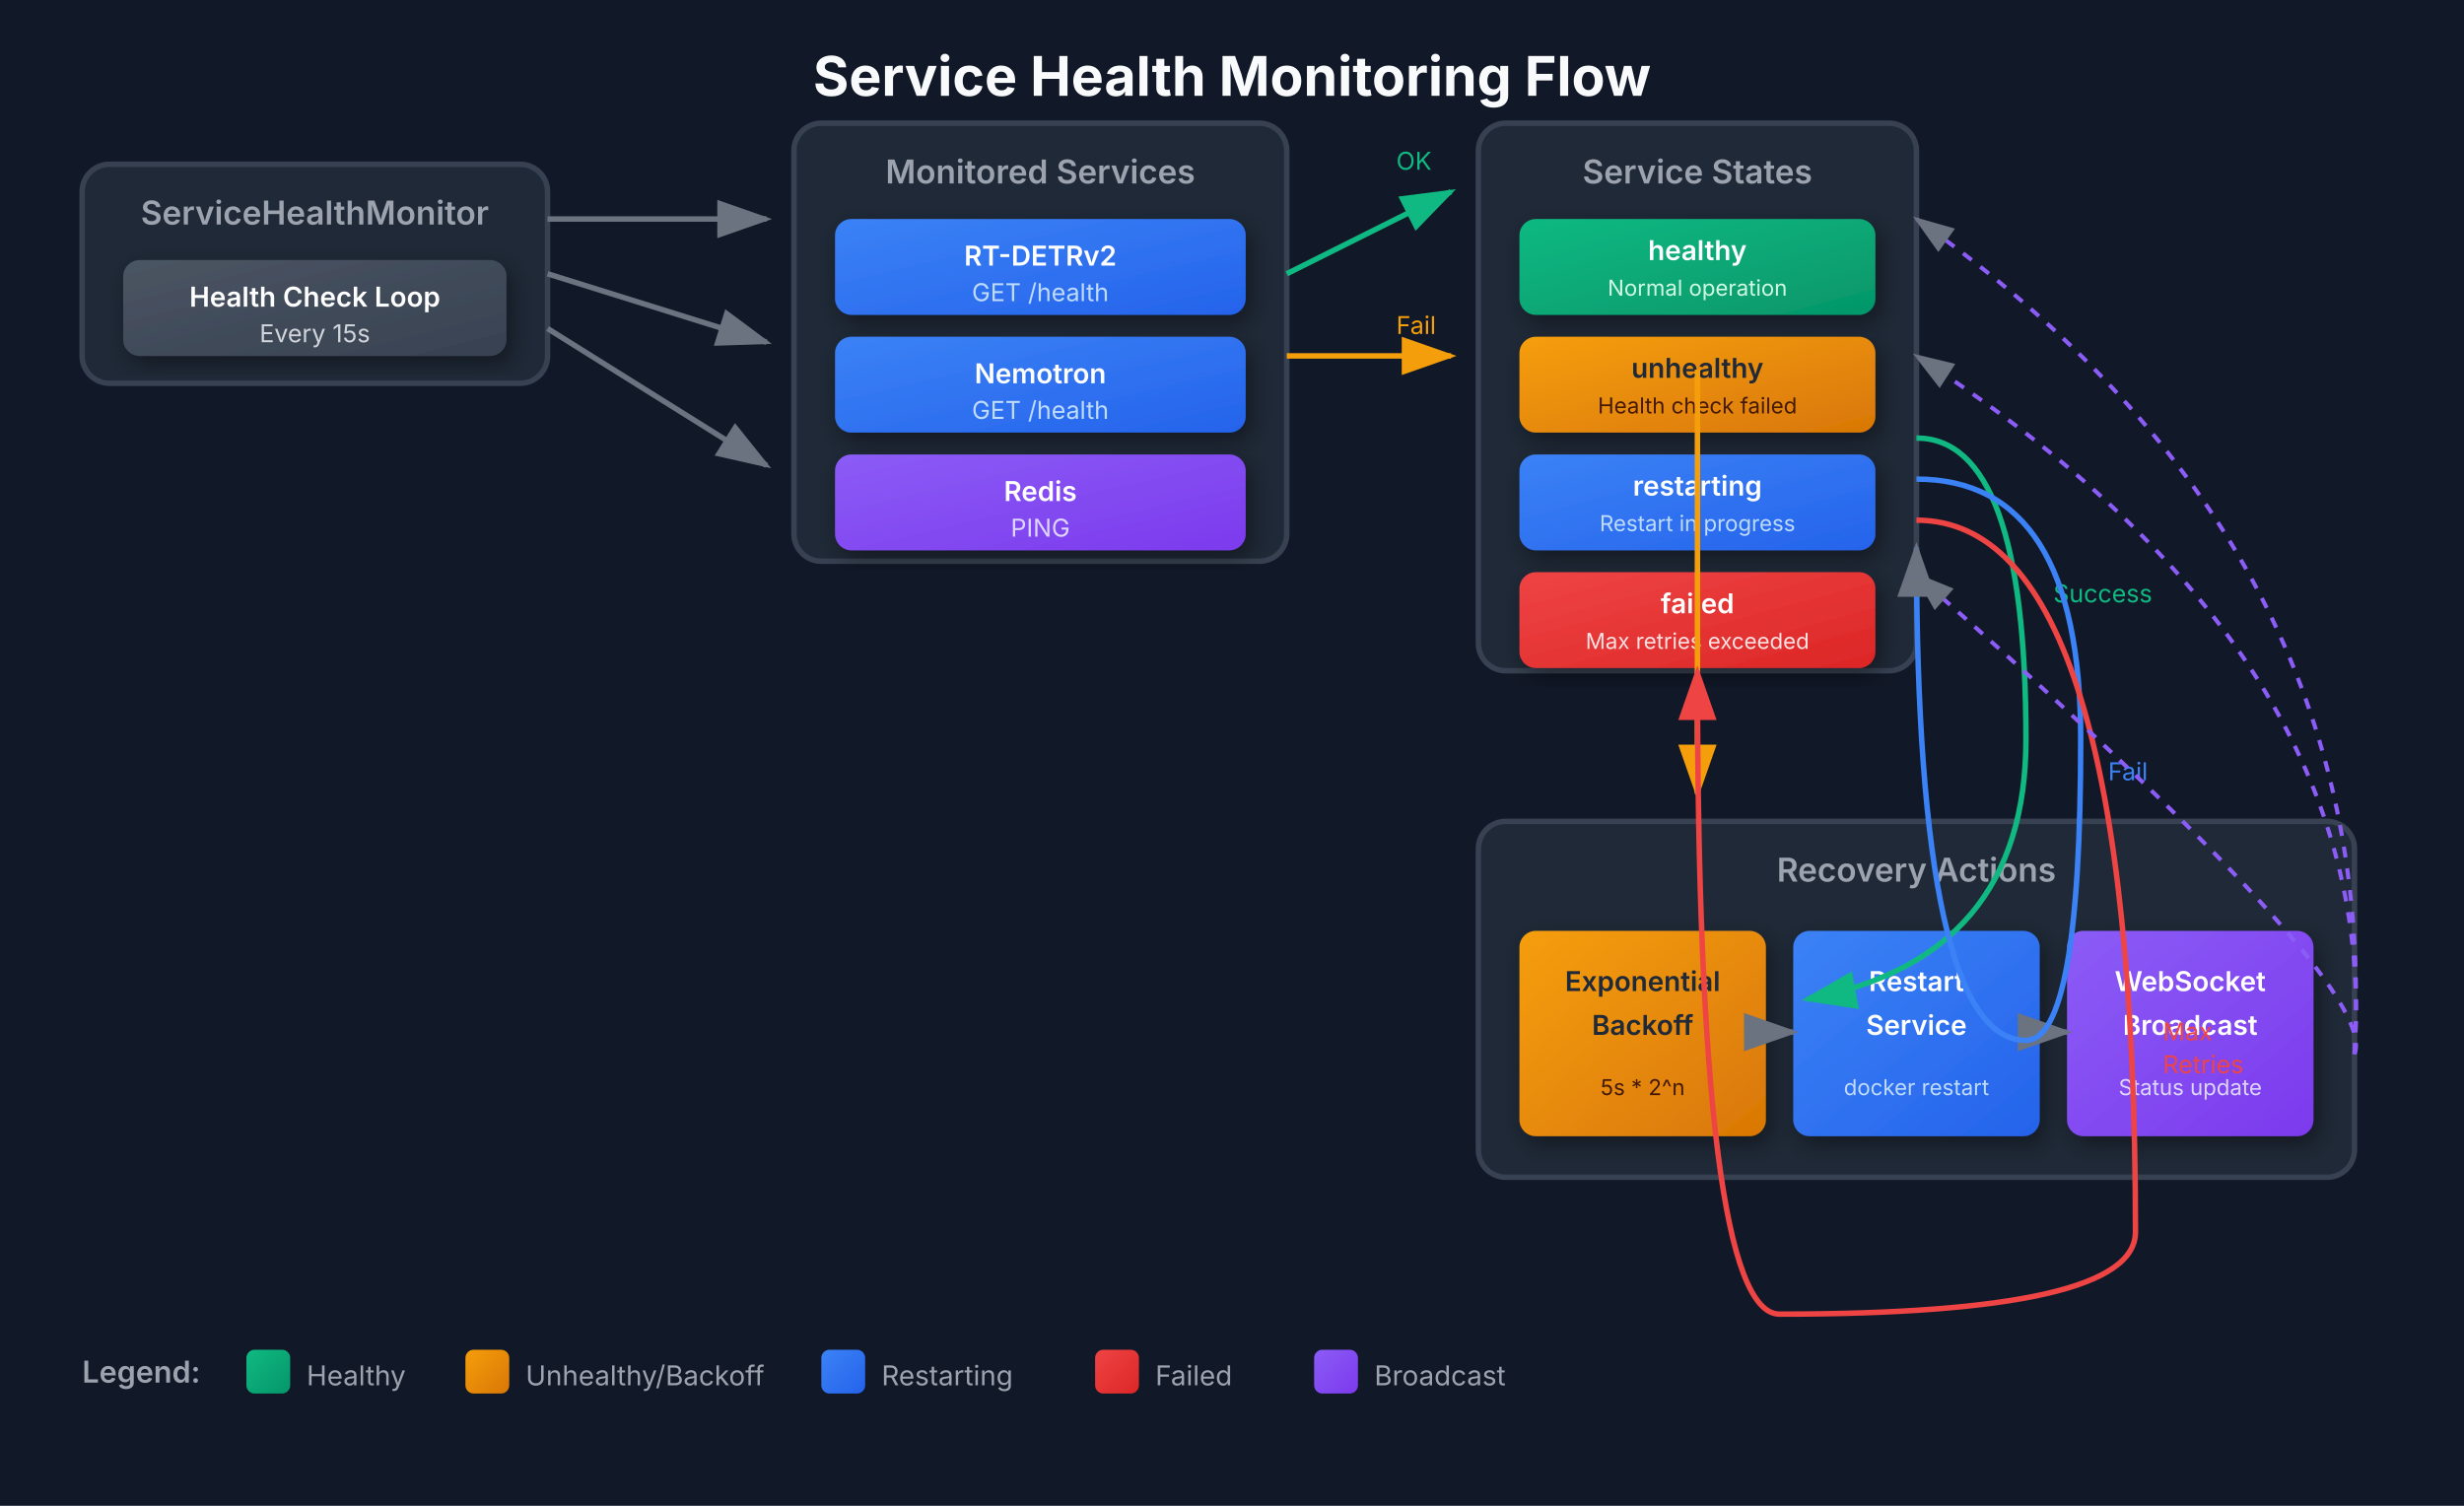
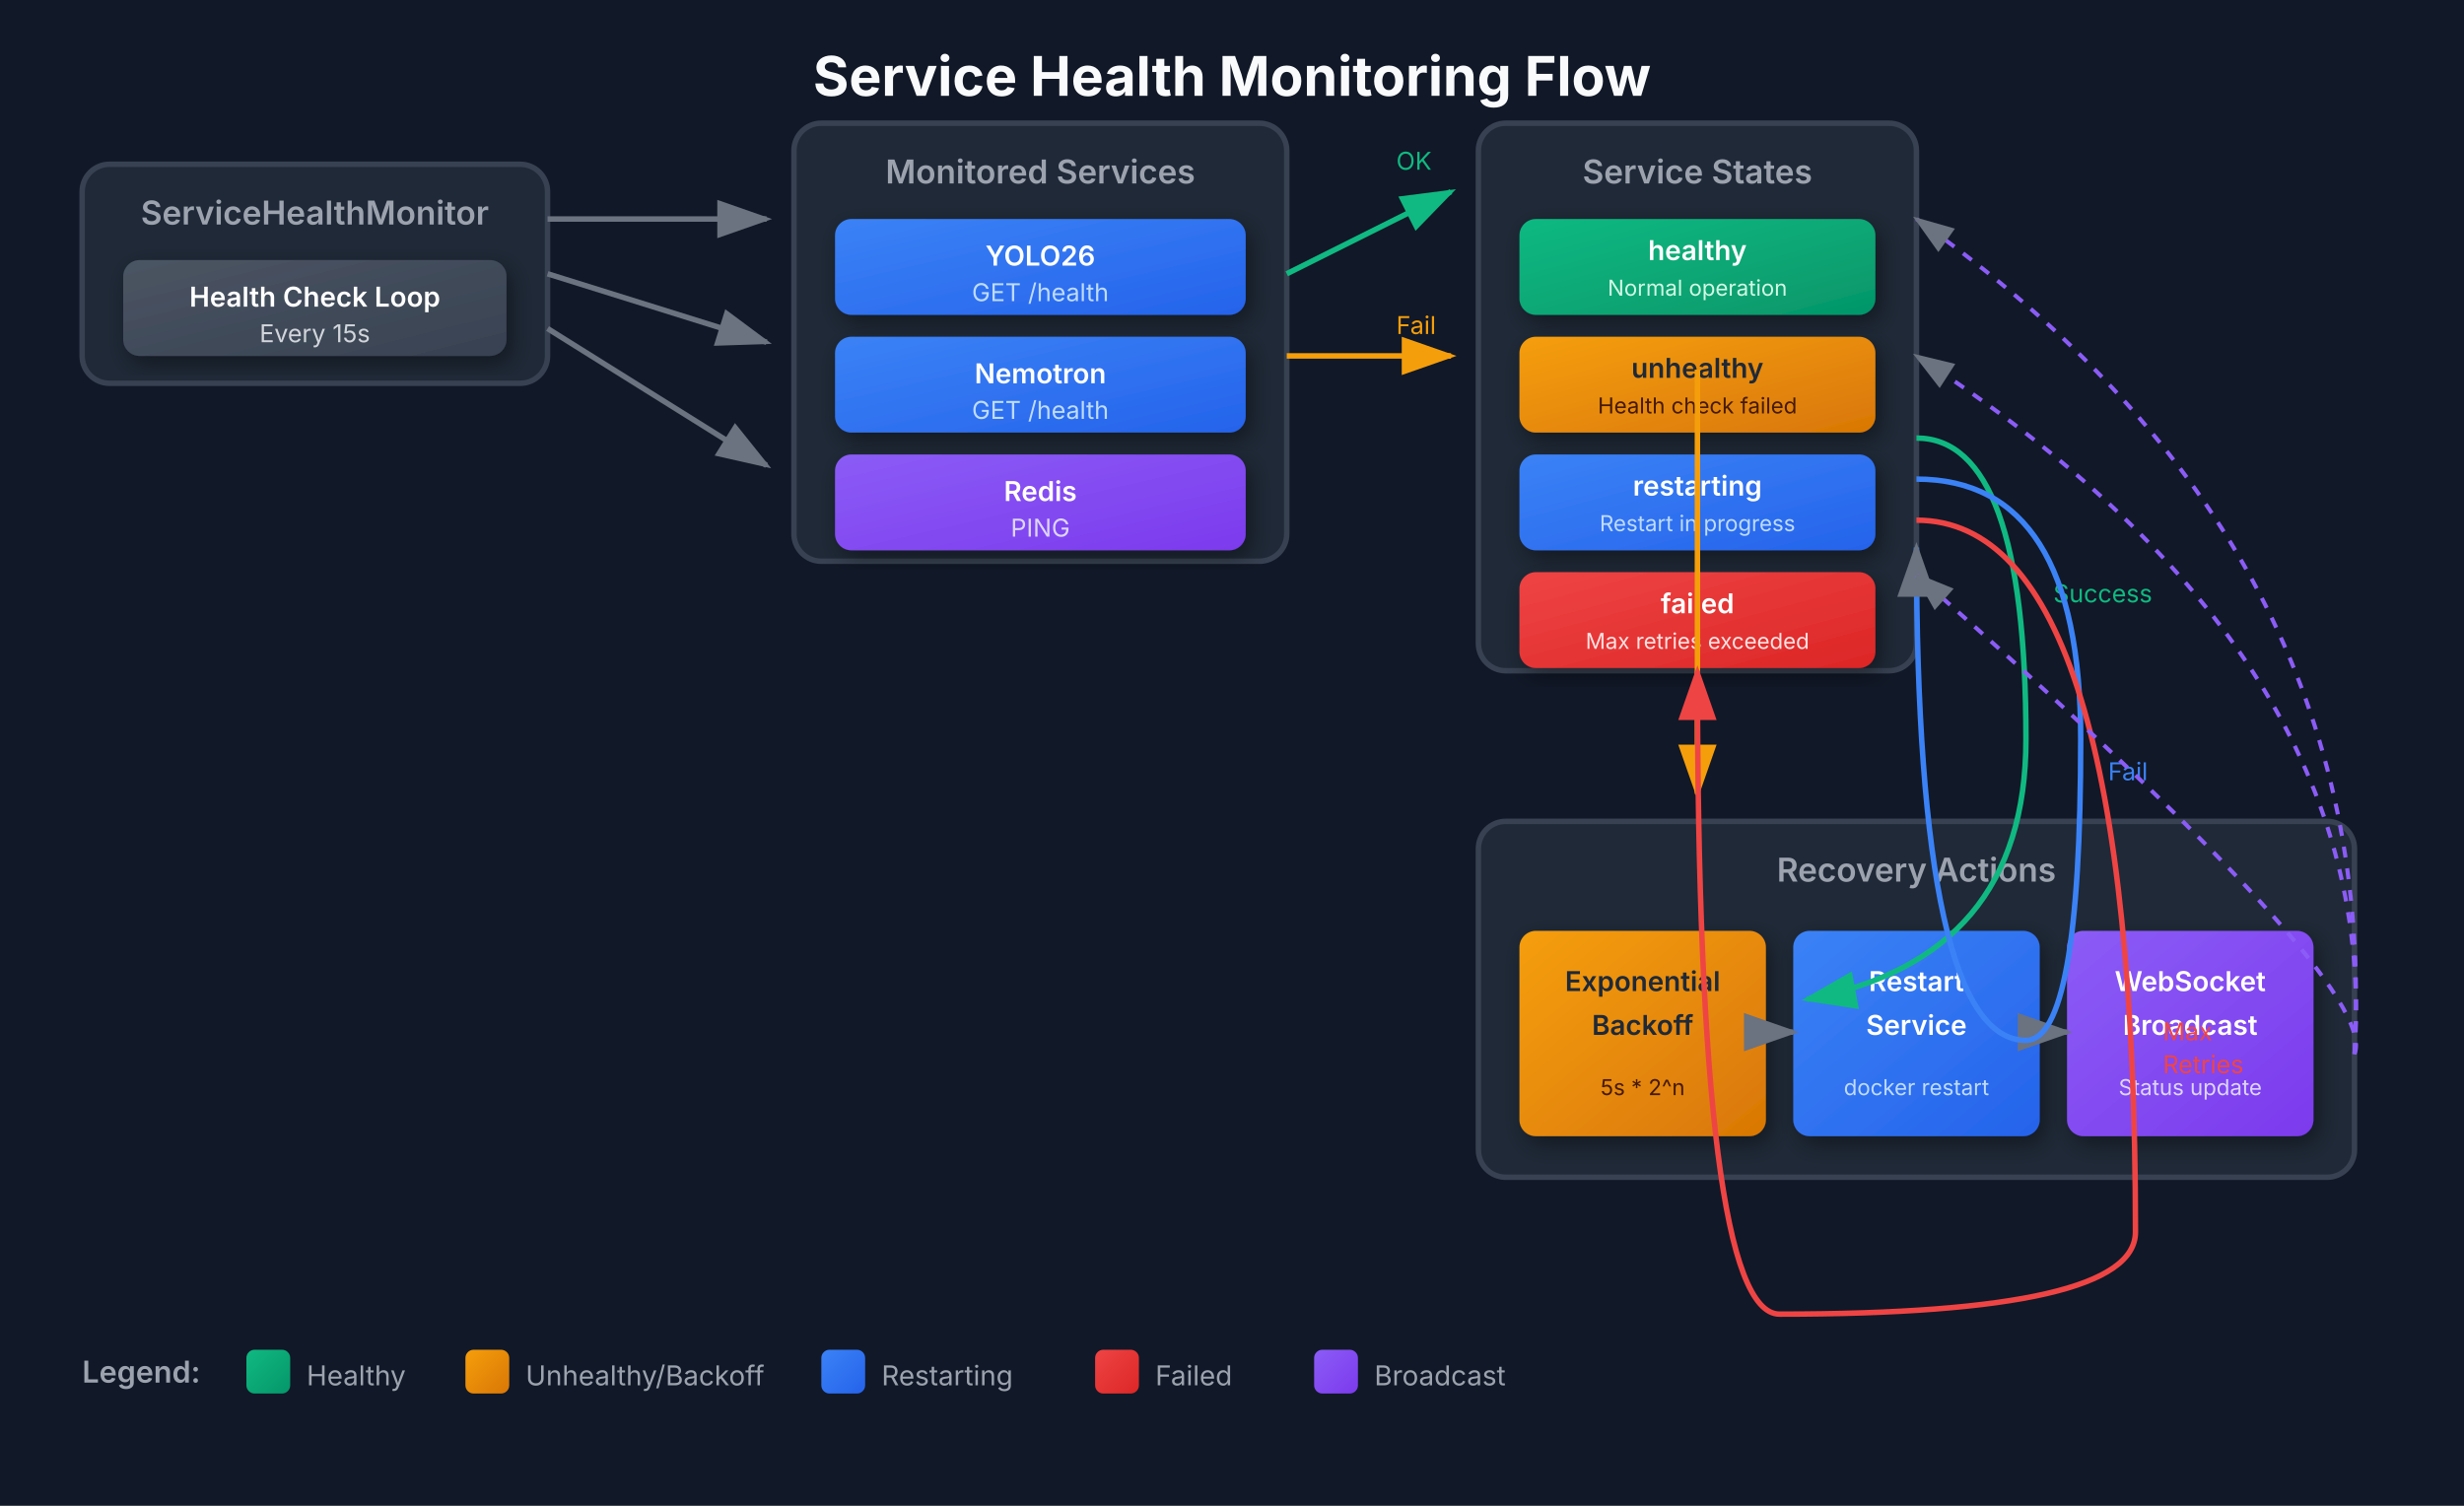
<svg xmlns="http://www.w3.org/2000/svg" viewBox="0 0 900 550" width="900" height="550">
  <defs>
    <linearGradient id="greenGradient" x1="0%" y1="0%" x2="100%" y2="100%">
      <stop offset="0%" style="stop-color:#10B981;stop-opacity:1" />
      <stop offset="100%" style="stop-color:#059669;stop-opacity:1" />
    </linearGradient>
    <linearGradient id="amberGradient" x1="0%" y1="0%" x2="100%" y2="100%">
      <stop offset="0%" style="stop-color:#F59E0B;stop-opacity:1" />
      <stop offset="100%" style="stop-color:#D97706;stop-opacity:1" />
    </linearGradient>
    <linearGradient id="redGradient" x1="0%" y1="0%" x2="100%" y2="100%">
      <stop offset="0%" style="stop-color:#EF4444;stop-opacity:1" />
      <stop offset="100%" style="stop-color:#DC2626;stop-opacity:1" />
    </linearGradient>
    <linearGradient id="blueGradient" x1="0%" y1="0%" x2="100%" y2="100%">
      <stop offset="0%" style="stop-color:#3B82F6;stop-opacity:1" />
      <stop offset="100%" style="stop-color:#2563EB;stop-opacity:1" />
    </linearGradient>
    <linearGradient id="grayGradient" x1="0%" y1="0%" x2="100%" y2="100%">
      <stop offset="0%" style="stop-color:#4B5563;stop-opacity:1" />
      <stop offset="100%" style="stop-color:#374151;stop-opacity:1" />
    </linearGradient>
    <linearGradient id="purpleGradient" x1="0%" y1="0%" x2="100%" y2="100%">
      <stop offset="0%" style="stop-color:#8B5CF6;stop-opacity:1" />
      <stop offset="100%" style="stop-color:#7C3AED;stop-opacity:1" />
    </linearGradient>
    <filter id="shadow" x="-20%" y="-20%" width="140%" height="140%">
      <feDropShadow dx="2" dy="3" stdDeviation="4" flood-color="#000" flood-opacity="0.4" />
    </filter>
    <marker id="arrowGray" markerWidth="10" markerHeight="7" refX="9" refY="3.5" orient="auto">
      <polygon points="0 0, 10 3.5, 0 7" fill="#6B7280" />
    </marker>
    <marker id="arrowGreen" markerWidth="10" markerHeight="7" refX="9" refY="3.5" orient="auto">
      <polygon points="0 0, 10 3.5, 0 7" fill="#10B981" />
    </marker>
    <marker id="arrowRed" markerWidth="10" markerHeight="7" refX="9" refY="3.5" orient="auto">
      <polygon points="0 0, 10 3.5, 0 7" fill="#EF4444" />
    </marker>
    <marker id="arrowAmber" markerWidth="10" markerHeight="7" refX="9" refY="3.5" orient="auto">
      <polygon points="0 0, 10 3.5, 0 7" fill="#F59E0B" />
    </marker>
  </defs>
  <rect width="900" height="550" fill="#111827" />
  <text x="450" y="35" text-anchor="middle" font-family="system-ui, -apple-system, sans-serif" font-size="20" font-weight="bold" fill="#F9FAFB">Service Health Monitoring Flow</text>
  <g transform="translate(30, 60)">
    <rect x="0" y="0" width="170" height="80" rx="10" fill="#1F2937" stroke="#374151" stroke-width="2" />
    <text x="85" y="22" text-anchor="middle" font-family="system-ui, -apple-system, sans-serif" font-size="12" font-weight="600" fill="#9CA3AF">ServiceHealthMonitor</text>
    <rect x="15" y="35" width="140" height="35" rx="6" fill="url(#grayGradient)" filter="url(#shadow)" />
    <text x="85" y="52" text-anchor="middle" font-family="system-ui, -apple-system, sans-serif" font-size="10" font-weight="600" fill="white">Health Check Loop</text>
    <text x="85" y="65" text-anchor="middle" font-family="system-ui, -apple-system, sans-serif" font-size="9" fill="#D1D5DB">Every 15s</text>
  </g>
  <line x1="200" y1="80" x2="280" y2="80" stroke="#6B7280" stroke-width="2" marker-end="url(#arrowGray)" />
  <line x1="200" y1="100" x2="280" y2="125" stroke="#6B7280" stroke-width="2" marker-end="url(#arrowGray)" />
  <line x1="200" y1="120" x2="280" y2="170" stroke="#6B7280" stroke-width="2" marker-end="url(#arrowGray)" />
  <g transform="translate(290, 45)">
    <rect x="0" y="0" width="180" height="160" rx="10" fill="#1F2937" stroke="#374151" stroke-width="2" />
    <text x="90" y="22" text-anchor="middle" font-family="system-ui, -apple-system, sans-serif" font-size="12" font-weight="600" fill="#9CA3AF">Monitored Services</text>
    <rect x="15" y="35" width="150" height="35" rx="6" fill="url(#blueGradient)" filter="url(#shadow)" />
-     <text x="90" y="52" text-anchor="middle" font-family="system-ui, -apple-system, sans-serif" font-size="10" font-weight="600" fill="white">RT-DETRv2</text>
+     <text x="90" y="52" text-anchor="middle" font-family="system-ui, -apple-system, sans-serif" font-size="10" font-weight="600" fill="white">YOLO26</text>
    <text x="90" y="65" text-anchor="middle" font-family="system-ui, -apple-system, sans-serif" font-size="9" fill="#BFDBFE">GET /health</text>
    <rect x="15" y="78" width="150" height="35" rx="6" fill="url(#blueGradient)" filter="url(#shadow)" />
    <text x="90" y="95" text-anchor="middle" font-family="system-ui, -apple-system, sans-serif" font-size="10" font-weight="600" fill="white">Nemotron</text>
    <text x="90" y="108" text-anchor="middle" font-family="system-ui, -apple-system, sans-serif" font-size="9" fill="#BFDBFE">GET /health</text>
    <rect x="15" y="121" width="150" height="35" rx="6" fill="url(#purpleGradient)" filter="url(#shadow)" />
    <text x="90" y="138" text-anchor="middle" font-family="system-ui, -apple-system, sans-serif" font-size="10" font-weight="600" fill="white">Redis</text>
    <text x="90" y="151" text-anchor="middle" font-family="system-ui, -apple-system, sans-serif" font-size="9" fill="#DDD6FE">PING</text>
  </g>
  <line x1="470" y1="100" x2="530" y2="70" stroke="#10B981" stroke-width="2" marker-end="url(#arrowGreen)" />
  <line x1="470" y1="130" x2="530" y2="130" stroke="#F59E0B" stroke-width="2" marker-end="url(#arrowAmber)" />
  <text x="510" y="62" font-family="system-ui, -apple-system, sans-serif" font-size="9" fill="#10B981">OK</text>
  <text x="510" y="122" font-family="system-ui, -apple-system, sans-serif" font-size="9" fill="#F59E0B">Fail</text>
  <g transform="translate(540, 45)">
    <rect x="0" y="0" width="160" height="200" rx="10" fill="#1F2937" stroke="#374151" stroke-width="2" />
    <text x="80" y="22" text-anchor="middle" font-family="system-ui, -apple-system, sans-serif" font-size="12" font-weight="600" fill="#9CA3AF">Service States</text>
    <rect x="15" y="35" width="130" height="35" rx="6" fill="url(#greenGradient)" filter="url(#shadow)" />
    <text x="80" y="50" text-anchor="middle" font-family="system-ui, -apple-system, sans-serif" font-size="10" font-weight="600" fill="white">healthy</text>
    <text x="80" y="63" text-anchor="middle" font-family="system-ui, -apple-system, sans-serif" font-size="8" fill="#D1FAE5">Normal operation</text>
    <rect x="15" y="78" width="130" height="35" rx="6" fill="url(#amberGradient)" filter="url(#shadow)" />
    <text x="80" y="93" text-anchor="middle" font-family="system-ui, -apple-system, sans-serif" font-size="10" font-weight="600" fill="#1F2937">unhealthy</text>
    <text x="80" y="106" text-anchor="middle" font-family="system-ui, -apple-system, sans-serif" font-size="8" fill="#451A03">Health check failed</text>
    <rect x="15" y="121" width="130" height="35" rx="6" fill="url(#blueGradient)" filter="url(#shadow)" />
    <text x="80" y="136" text-anchor="middle" font-family="system-ui, -apple-system, sans-serif" font-size="10" font-weight="600" fill="white">restarting</text>
    <text x="80" y="149" text-anchor="middle" font-family="system-ui, -apple-system, sans-serif" font-size="8" fill="#BFDBFE">Restart in progress</text>
    <rect x="15" y="164" width="130" height="35" rx="6" fill="url(#redGradient)" filter="url(#shadow)" />
    <text x="80" y="179" text-anchor="middle" font-family="system-ui, -apple-system, sans-serif" font-size="10" font-weight="600" fill="white">failed</text>
    <text x="80" y="192" text-anchor="middle" font-family="system-ui, -apple-system, sans-serif" font-size="8" fill="#FEE2E2">Max retries exceeded</text>
  </g>
  <line x1="620" y1="135" x2="620" y2="290" stroke="#F59E0B" stroke-width="2" marker-end="url(#arrowAmber)" />
  <g transform="translate(540, 300)">
    <rect x="0" y="0" width="320" height="130" rx="10" fill="#1F2937" stroke="#374151" stroke-width="2" />
    <text x="160" y="22" text-anchor="middle" font-family="system-ui, -apple-system, sans-serif" font-size="12" font-weight="600" fill="#9CA3AF">Recovery Actions</text>
    <rect x="15" y="40" width="90" height="75" rx="6" fill="url(#amberGradient)" filter="url(#shadow)" />
    <text x="60" y="62" text-anchor="middle" font-family="system-ui, -apple-system, sans-serif" font-size="10" font-weight="600" fill="#1F2937">Exponential</text>
    <text x="60" y="78" text-anchor="middle" font-family="system-ui, -apple-system, sans-serif" font-size="10" font-weight="600" fill="#1F2937">Backoff</text>
    <text x="60" y="100" text-anchor="middle" font-family="system-ui, -apple-system, sans-serif" font-size="8" fill="#451A03">5s * 2^n</text>
    <rect x="115" y="40" width="90" height="75" rx="6" fill="url(#blueGradient)" filter="url(#shadow)" />
    <text x="160" y="62" text-anchor="middle" font-family="system-ui, -apple-system, sans-serif" font-size="10" font-weight="600" fill="white">Restart</text>
    <text x="160" y="78" text-anchor="middle" font-family="system-ui, -apple-system, sans-serif" font-size="10" font-weight="600" fill="white">Service</text>
    <text x="160" y="100" text-anchor="middle" font-family="system-ui, -apple-system, sans-serif" font-size="8" fill="#BFDBFE">docker restart</text>
    <rect x="215" y="40" width="90" height="75" rx="6" fill="url(#purpleGradient)" filter="url(#shadow)" />
    <text x="260" y="62" text-anchor="middle" font-family="system-ui, -apple-system, sans-serif" font-size="10" font-weight="600" fill="white">WebSocket</text>
    <text x="260" y="78" text-anchor="middle" font-family="system-ui, -apple-system, sans-serif" font-size="10" font-weight="600" fill="white">Broadcast</text>
    <text x="260" y="100" text-anchor="middle" font-family="system-ui, -apple-system, sans-serif" font-size="8" fill="#DDD6FE">Status update</text>
    <line x1="105" y1="77" x2="115" y2="77" stroke="#6B7280" stroke-width="2" marker-end="url(#arrowGray)" />
    <line x1="205" y1="77" x2="215" y2="77" stroke="#6B7280" stroke-width="2" marker-end="url(#arrowGray)" />
  </g>
  <path d="M700 160 Q740 160 740 270 Q740 350 660 365" fill="none" stroke="#10B981" stroke-width="2" marker-end="url(#arrowGreen)" />
  <text x="750" y="220" font-family="system-ui, -apple-system, sans-serif" font-size="9" fill="#10B981">Success</text>
  <path d="M700 175 Q760 175 760 270 Q760 380 740 380 Q700 380 700 200" fill="none" stroke="#3B82F6" stroke-width="2" marker-end="url(#arrowGray)" />
  <text x="770" y="285" font-family="system-ui, -apple-system, sans-serif" font-size="9" fill="#3B82F6">Fail</text>
  <path d="M700 190 Q780 190 780 450 Q780 480 650 480 Q620 480 620 245" fill="none" stroke="#EF4444" stroke-width="2" marker-end="url(#arrowRed)" />
  <text x="790" y="380" font-family="system-ui, -apple-system, sans-serif" font-size="9" fill="#EF4444">Max</text>
  <text x="790" y="392" font-family="system-ui, -apple-system, sans-serif" font-size="9" fill="#EF4444">Retries</text>
  <path d="M860 385 Q870 200 700 80" fill="none" stroke="#8B5CF6" stroke-width="1.5" stroke-dasharray="4" marker-end="url(#arrowGray)" />
  <path d="M860 385 Q870 240 700 130" fill="none" stroke="#8B5CF6" stroke-width="1.5" stroke-dasharray="4" marker-end="url(#arrowGray)" />
  <path d="M860 385 Q870 360 700 210" fill="none" stroke="#8B5CF6" stroke-width="1.5" stroke-dasharray="4" marker-end="url(#arrowGray)" />
  <g transform="translate(30, 505)">
    <text x="0" y="0" font-family="system-ui, -apple-system, sans-serif" font-size="11" font-weight="600" fill="#9CA3AF">Legend:</text>
    <rect x="60" y="-12" width="16" height="16" rx="3" fill="url(#greenGradient)" />
    <text x="82" y="1" font-family="system-ui, -apple-system, sans-serif" font-size="10" fill="#9CA3AF">Healthy</text>
    <rect x="140" y="-12" width="16" height="16" rx="3" fill="url(#amberGradient)" />
    <text x="162" y="1" font-family="system-ui, -apple-system, sans-serif" font-size="10" fill="#9CA3AF">Unhealthy/Backoff</text>
    <rect x="270" y="-12" width="16" height="16" rx="3" fill="url(#blueGradient)" />
    <text x="292" y="1" font-family="system-ui, -apple-system, sans-serif" font-size="10" fill="#9CA3AF">Restarting</text>
    <rect x="370" y="-12" width="16" height="16" rx="3" fill="url(#redGradient)" />
    <text x="392" y="1" font-family="system-ui, -apple-system, sans-serif" font-size="10" fill="#9CA3AF">Failed</text>
    <rect x="450" y="-12" width="16" height="16" rx="3" fill="url(#purpleGradient)" />
    <text x="472" y="1" font-family="system-ui, -apple-system, sans-serif" font-size="10" fill="#9CA3AF">Broadcast</text>
  </g>
</svg>
